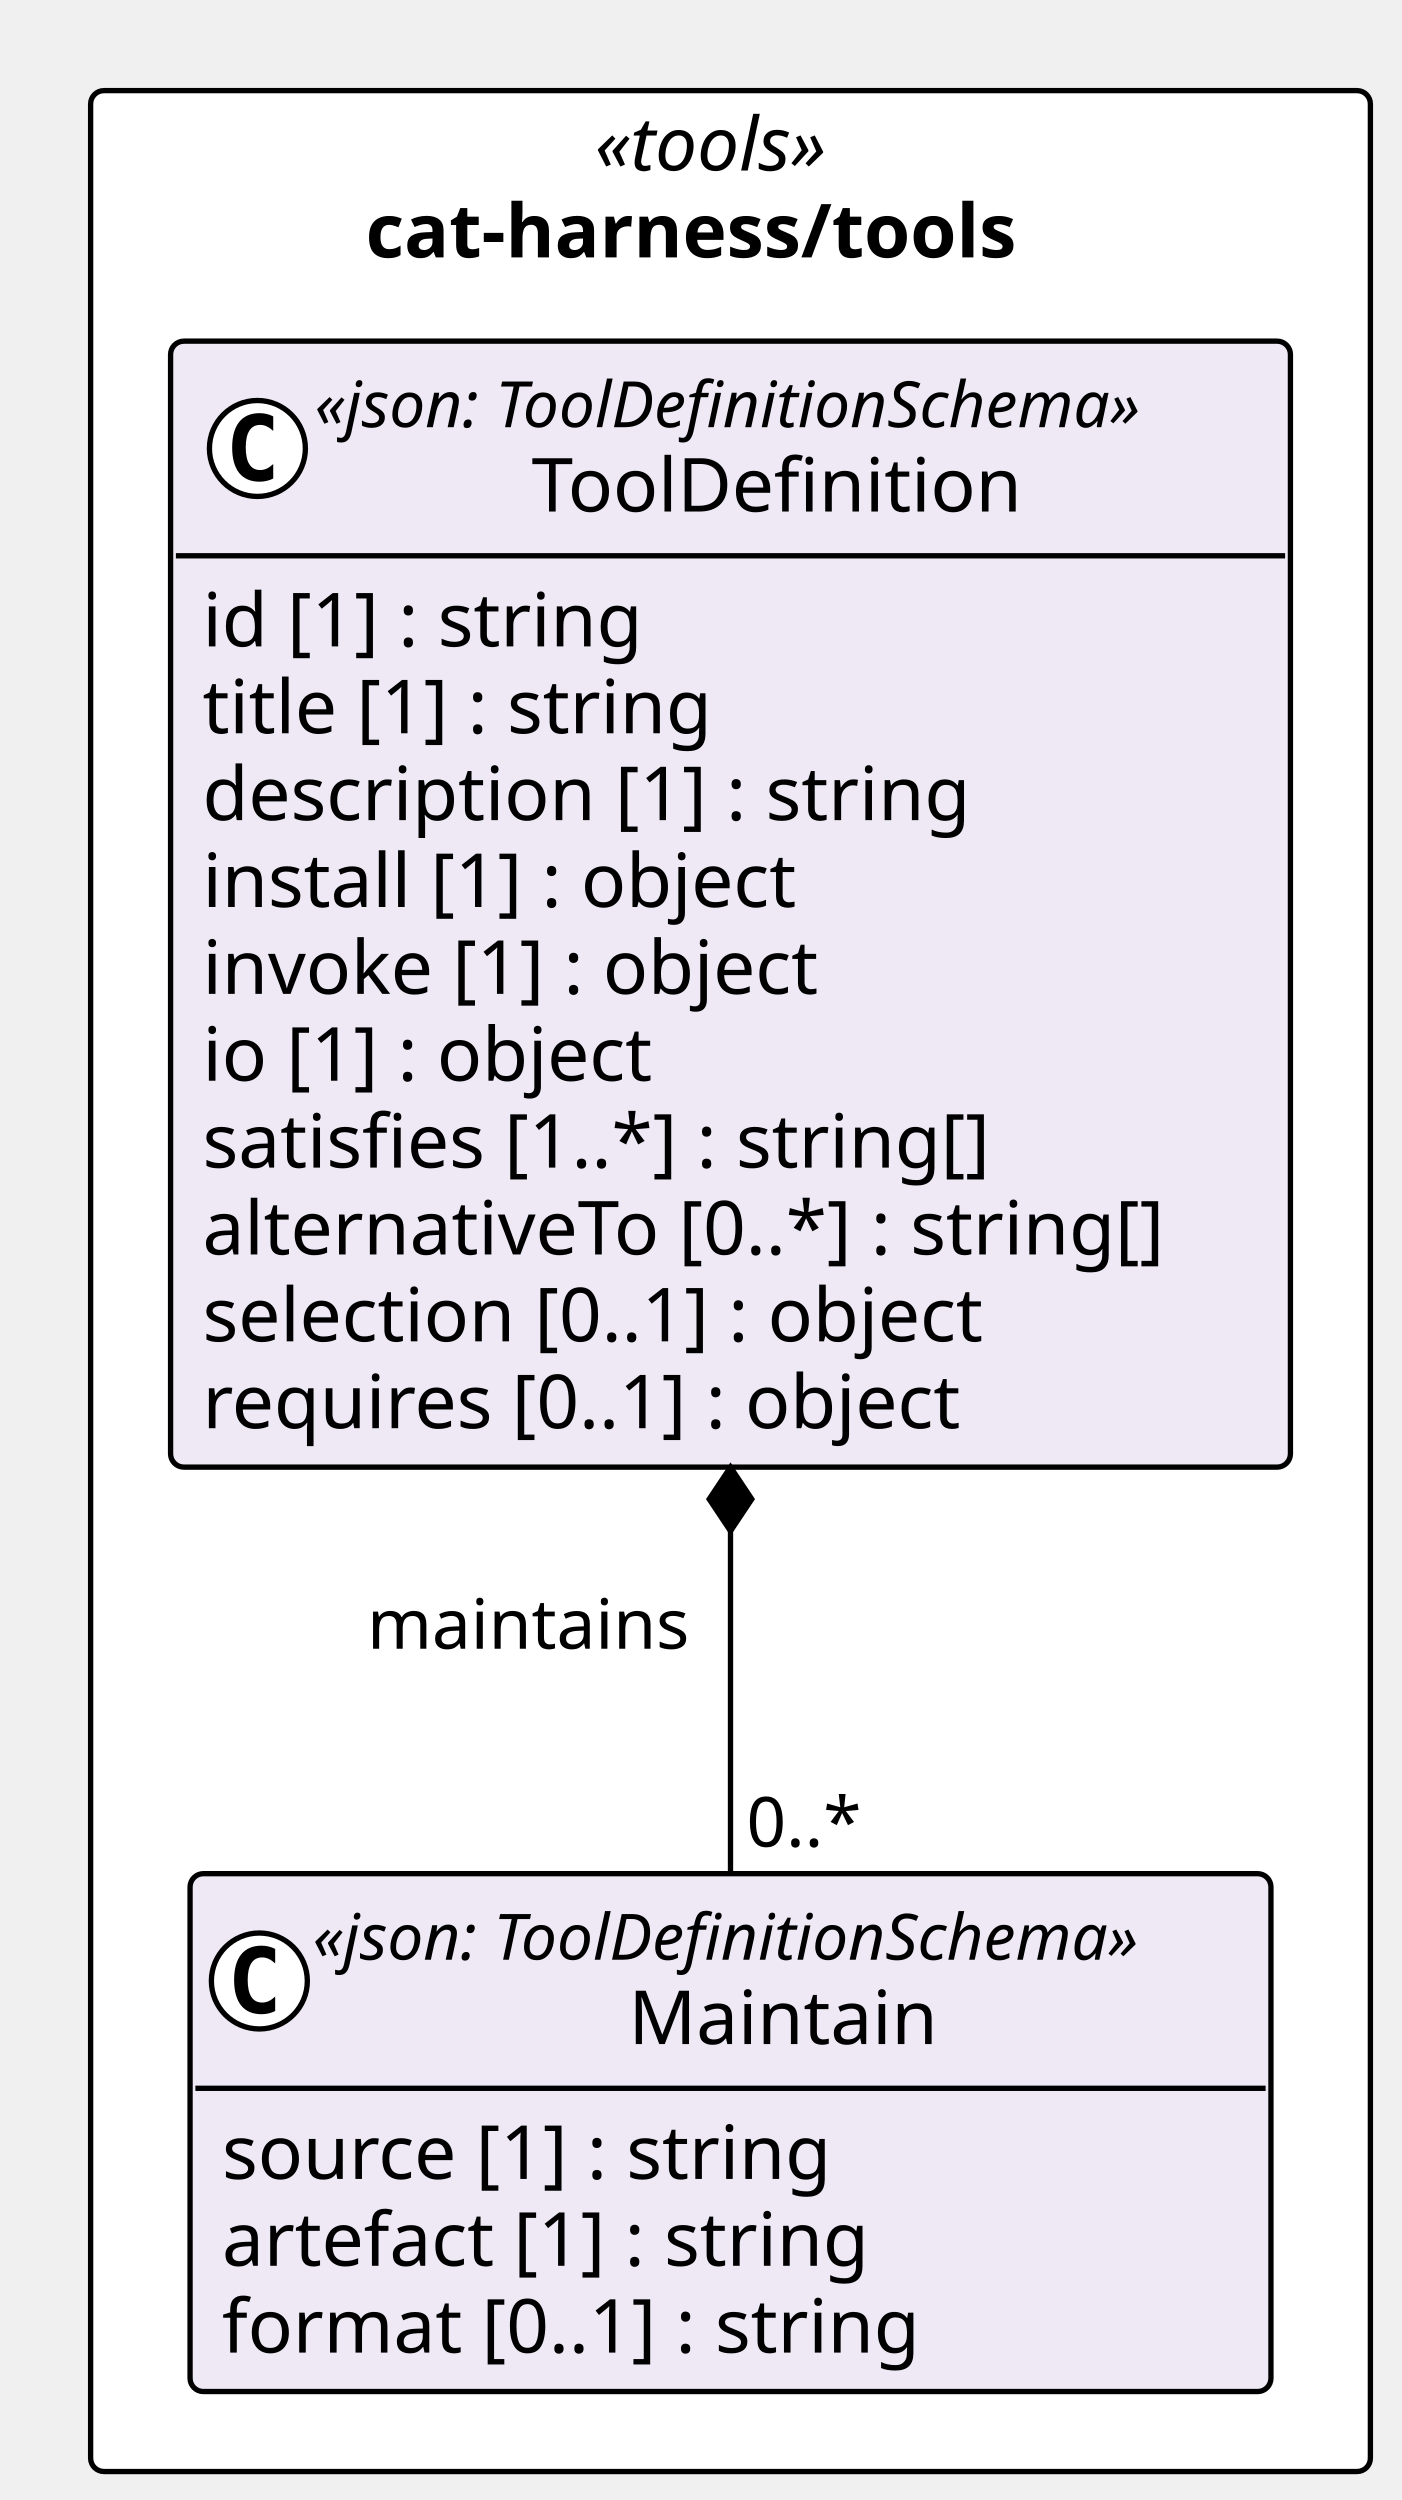
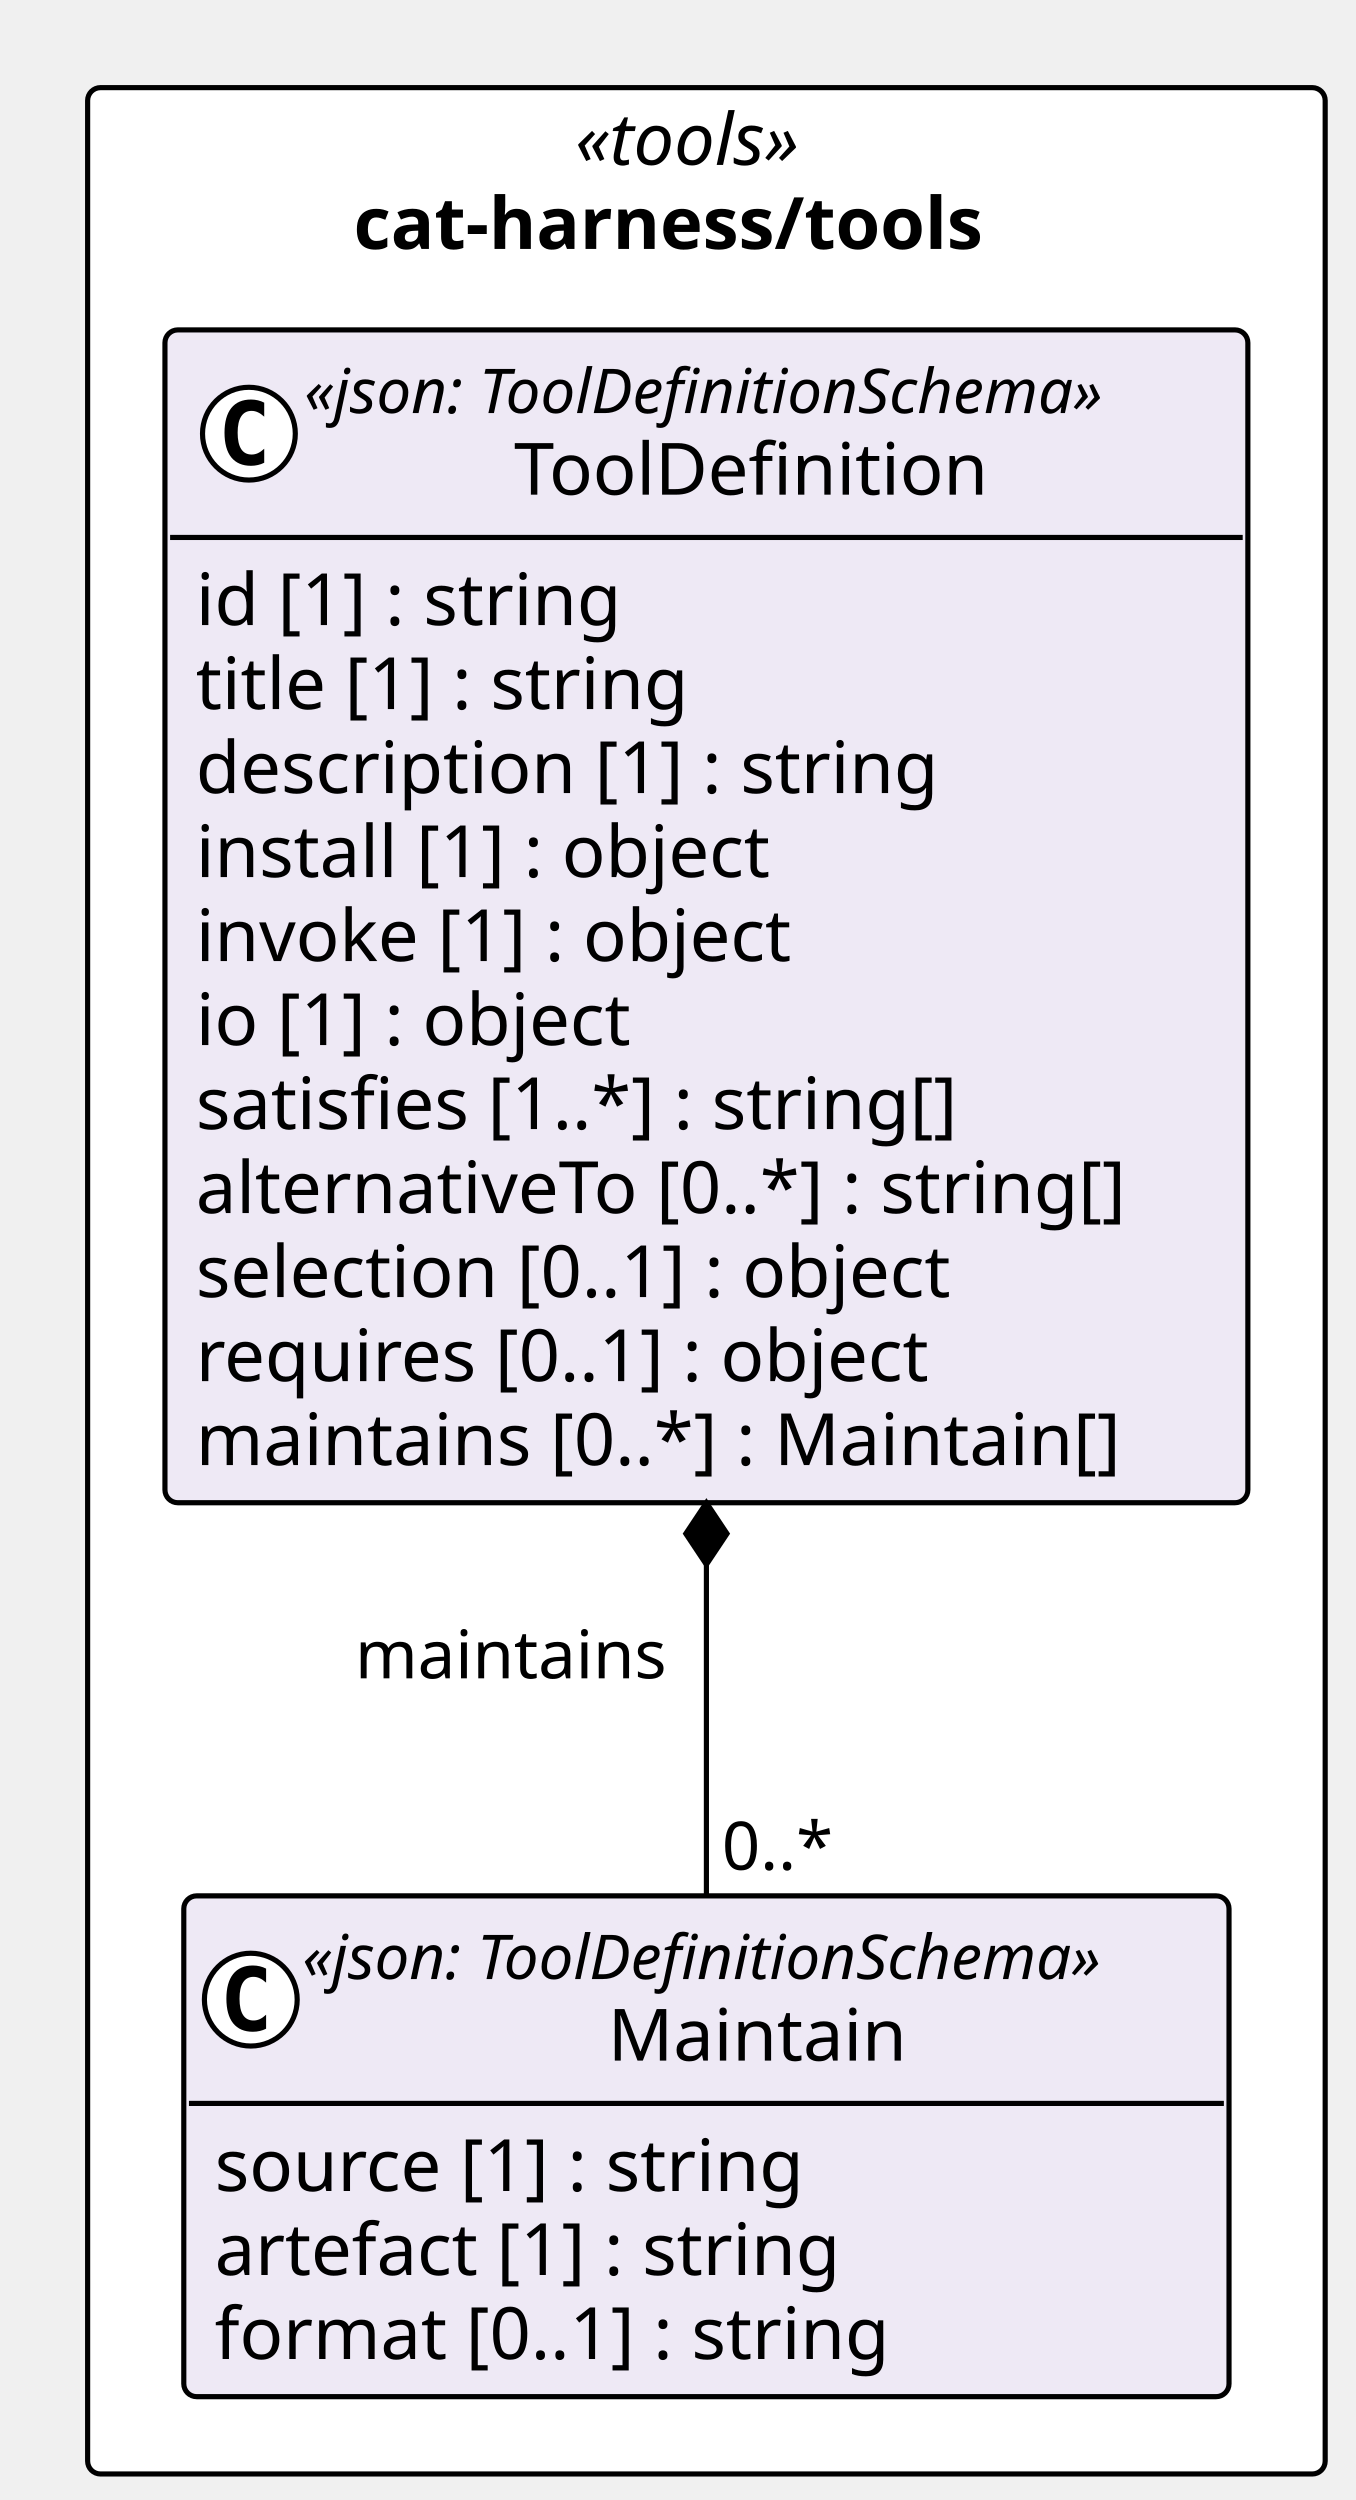
- <svg xmlns="http://www.w3.org/2000/svg" contentStyleType="text/css" height="469px" preserveAspectRatio="none" style="width:263px;height:469px;background:#FFFFFF;" version="1.1" viewBox="0 0 263 469" width="263px" zoomAndPan="magnify">
+ <svg xmlns="http://www.w3.org/2000/svg" contentStyleType="text/css" height="485px" preserveAspectRatio="none" style="width:263px;height:485px;background:#FFFFFF;" version="1.1" viewBox="0 0 263 485" width="263px" zoomAndPan="magnify">
  <defs />
  <g>
-     <rect fill="#FFFFFF" height="446.656" rx="2.5" ry="2.5" style="stroke:#000000;stroke-width:1.0;" width="240.085" x="17" y="17" />
+     <rect fill="#FFFFFF" height="462.953" rx="2.5" ry="2.5" style="stroke:#000000;stroke-width:1.0;" width="240.085" x="17" y="17" />
    <text fill="#000000" font-family="Verdana" font-size="14" font-style="italic" lengthAdjust="spacing" textLength="50.935" x="111.575" y="31.995">«tools»</text>
    <text fill="#000000" font-family="Verdana" font-size="14" font-weight="bold" lengthAdjust="spacing" textLength="136.869" x="68.608" y="48.292">cat-harness/tools</text>
    <g id="elem_cat_harness_tools_Maintain">
-       <rect codeLine="11" fill="#EEE9F5" height="97.156" id="cat_harness_tools_Maintain" rx="2.5" ry="2.5" style="stroke:#000000;stroke-width:1.0;" width="202.775" x="35.655" y="351.5" />
-       <ellipse cx="48.655" cy="371.633" fill="#FFFFFF" rx="9" ry="9" style="stroke:#000000;stroke-width:1.0;" />
-       <path d="M51.623,377.273 Q51.045,377.57 50.405,377.711 Q49.764,377.867 49.061,377.867 Q46.561,377.867 45.233,376.227 Q43.92,374.57 43.92,371.445 Q43.92,368.32 45.233,366.664 Q46.561,365.008 49.061,365.008 Q49.764,365.008 50.405,365.164 Q51.061,365.32 51.623,365.617 L51.623,368.336 Q50.998,367.758 50.405,367.492 Q49.811,367.211 49.186,367.211 Q47.842,367.211 47.155,368.289 Q46.467,369.352 46.467,371.445 Q46.467,373.539 47.155,374.617 Q47.842,375.68 49.186,375.68 Q49.811,375.68 50.405,375.414 Q50.998,375.133 51.623,374.555 L51.623,377.273 Z " fill="#000000" />
-       <text fill="#000000" font-family="Verdana" font-size="12" font-style="italic" lengthAdjust="spacing" textLength="178.775" x="58.655" y="367.639">«json: ToolDefinitionSchema»</text>
-       <text fill="#000000" font-family="Verdana" font-size="14" lengthAdjust="spacing" textLength="60.252" x="117.916" y="383.464">Maintain</text>
-       <line style="stroke:#000000;stroke-width:1.0;" x1="36.655" x2="237.43" y1="391.766" y2="391.766" />
-       <text fill="#000000" font-family="Verdana" font-size="14" lengthAdjust="spacing" textLength="124.886" x="41.655" y="408.761">source [1] : string</text>
-       <text fill="#000000" font-family="Verdana" font-size="14" lengthAdjust="spacing" textLength="133.219" x="41.655" y="425.058">artefact [1] : string</text>
-       <text fill="#000000" font-family="Verdana" font-size="14" lengthAdjust="spacing" textLength="142.851" x="41.655" y="441.354">format [0..1] : string</text>
+       <rect codeLine="11" fill="#EEE9F5" height="97.156" id="cat_harness_tools_Maintain" rx="2.5" ry="2.5" style="stroke:#000000;stroke-width:1.0;" width="202.775" x="35.655" y="367.797" />
+       <ellipse cx="48.655" cy="387.93" fill="#FFFFFF" rx="9" ry="9" style="stroke:#000000;stroke-width:1.0;" />
+       <path d="M51.623,393.57 Q51.045,393.867 50.405,394.008 Q49.764,394.164 49.061,394.164 Q46.561,394.164 45.233,392.523 Q43.92,390.867 43.92,387.742 Q43.92,384.617 45.233,382.961 Q46.561,381.305 49.061,381.305 Q49.764,381.305 50.405,381.461 Q51.061,381.617 51.623,381.914 L51.623,384.633 Q50.998,384.055 50.405,383.789 Q49.811,383.508 49.186,383.508 Q47.842,383.508 47.155,384.586 Q46.467,385.648 46.467,387.742 Q46.467,389.836 47.155,390.914 Q47.842,391.977 49.186,391.977 Q49.811,391.977 50.405,391.711 Q50.998,391.43 51.623,390.852 L51.623,393.57 Z " fill="#000000" />
+       <text fill="#000000" font-family="Verdana" font-size="12" font-style="italic" lengthAdjust="spacing" textLength="178.775" x="58.655" y="383.935">«json: ToolDefinitionSchema»</text>
+       <text fill="#000000" font-family="Verdana" font-size="14" lengthAdjust="spacing" textLength="60.252" x="117.916" y="399.761">Maintain</text>
+       <line style="stroke:#000000;stroke-width:1.0;" x1="36.655" x2="237.43" y1="408.062" y2="408.062" />
+       <text fill="#000000" font-family="Verdana" font-size="14" lengthAdjust="spacing" textLength="124.886" x="41.655" y="425.058">source [1] : string</text>
+       <text fill="#000000" font-family="Verdana" font-size="14" lengthAdjust="spacing" textLength="133.219" x="41.655" y="441.354">artefact [1] : string</text>
+       <text fill="#000000" font-family="Verdana" font-size="14" lengthAdjust="spacing" textLength="142.851" x="41.655" y="457.651">format [0..1] : string</text>
    </g>
    <g id="elem_cat_harness_tools_ToolDefinition">
-       <rect codeLine="16" fill="#EEE9F5" height="211.234" id="cat_harness_tools_ToolDefinition" rx="2.5" ry="2.5" style="stroke:#000000;stroke-width:1.0;" width="210.085" x="32" y="64" />
+       <rect codeLine="16" fill="#EEE9F5" height="227.531" id="cat_harness_tools_ToolDefinition" rx="2.5" ry="2.5" style="stroke:#000000;stroke-width:1.0;" width="210.085" x="32" y="64" />
      <ellipse cx="48.289" cy="84.133" fill="#FFFFFF" rx="9" ry="9" style="stroke:#000000;stroke-width:1.0;" />
      <path d="M51.258,89.773 Q50.68,90.07 50.039,90.211 Q49.399,90.367 48.696,90.367 Q46.196,90.367 44.867,88.727 Q43.555,87.07 43.555,83.945 Q43.555,80.82 44.867,79.164 Q46.196,77.508 48.696,77.508 Q49.399,77.508 50.039,77.664 Q50.696,77.82 51.258,78.117 L51.258,80.836 Q50.633,80.258 50.039,79.992 Q49.446,79.711 48.821,79.711 Q47.477,79.711 46.789,80.789 Q46.102,81.852 46.102,83.945 Q46.102,86.039 46.789,87.117 Q47.477,88.18 48.821,88.18 Q49.446,88.18 50.039,87.914 Q50.633,87.633 51.258,87.055 L51.258,89.773 Z " fill="#000000" />
      <text fill="#000000" font-family="Verdana" font-size="12" font-style="italic" lengthAdjust="spacing" textLength="178.775" x="59.02" y="80.139">«json: ToolDefinitionSchema»</text>
      <text fill="#000000" font-family="Verdana" font-size="14" lengthAdjust="spacing" textLength="97.364" x="99.726" y="95.964">ToolDefinition</text>
      <line style="stroke:#000000;stroke-width:1.0;" x1="33" x2="241.085" y1="104.266" y2="104.266" />
      <text fill="#000000" font-family="Verdana" font-size="14" lengthAdjust="spacing" textLength="90.863" x="38" y="121.261">id [1] : string</text>
      <text fill="#000000" font-family="Verdana" font-size="14" lengthAdjust="spacing" textLength="105.458" x="38" y="137.558">title [1] : string</text>
      <text fill="#000000" font-family="Verdana" font-size="14" lengthAdjust="spacing" textLength="155.928" x="38" y="153.855">description [1] : string</text>
      <text fill="#000000" font-family="Verdana" font-size="14" lengthAdjust="spacing" textLength="122.944" x="38" y="170.151">install [1] : object</text>
      <text fill="#000000" font-family="Verdana" font-size="14" lengthAdjust="spacing" textLength="127.374" x="38" y="186.448">invoke [1] : object</text>
      <text fill="#000000" font-family="Verdana" font-size="14" lengthAdjust="spacing" textLength="93.495" x="38" y="202.745">io [1] : object</text>
      <text fill="#000000" font-family="Verdana" font-size="14" lengthAdjust="spacing" textLength="162.183" x="38" y="219.042">satisfies [1..*] : string[]</text>
      <text fill="#000000" font-family="Verdana" font-size="14" lengthAdjust="spacing" textLength="198.085" x="38" y="235.339">alternativeTo [0..*] : string[]</text>
      <text fill="#000000" font-family="Verdana" font-size="14" lengthAdjust="spacing" textLength="161.773" x="38" y="251.636">selection [0..1] : object</text>
      <text fill="#000000" font-family="Verdana" font-size="14" lengthAdjust="spacing" textLength="156.529" x="38" y="267.933">requires [0..1] : object</text>
+       <text fill="#000000" font-family="Verdana" font-size="14" lengthAdjust="spacing" textLength="194.079" x="38" y="284.229">maintains [0..*] : Maintain[]</text>
    </g>
-     <line style="stroke:#000000;stroke-width:1.0;" x1="137.042" x2="137.042" y1="275.234" y2="351.5" />
-     <polygon fill="#000000" points="137.042,275.234,133.042,281.234,137.042,287.234,141.042,281.234,137.042,275.234" style="stroke:#000000;stroke-width:1.0;" />
-     <text fill="#000000" font-family="Verdana" font-size="13" lengthAdjust="spacing" textLength="64.168" x="68.874" y="309.301">maintains</text>
-     <text fill="#000000" font-family="Verdana" font-size="13" lengthAdjust="spacing" textLength="23.036" x="140.042" y="346.434">0..*</text>
+     <line style="stroke:#000000;stroke-width:1.0;" x1="137.042" x2="137.042" y1="291.531" y2="367.797" />
+     <polygon fill="#000000" points="137.042,291.531,133.042,297.531,137.042,303.531,141.042,297.531,137.042,291.531" style="stroke:#000000;stroke-width:1.0;" />
+     <text fill="#000000" font-family="Verdana" font-size="13" lengthAdjust="spacing" textLength="64.168" x="68.874" y="325.598">maintains</text>
+     <text fill="#000000" font-family="Verdana" font-size="13" lengthAdjust="spacing" textLength="23.036" x="140.042" y="362.731">0..*</text>
  </g>
</svg>
